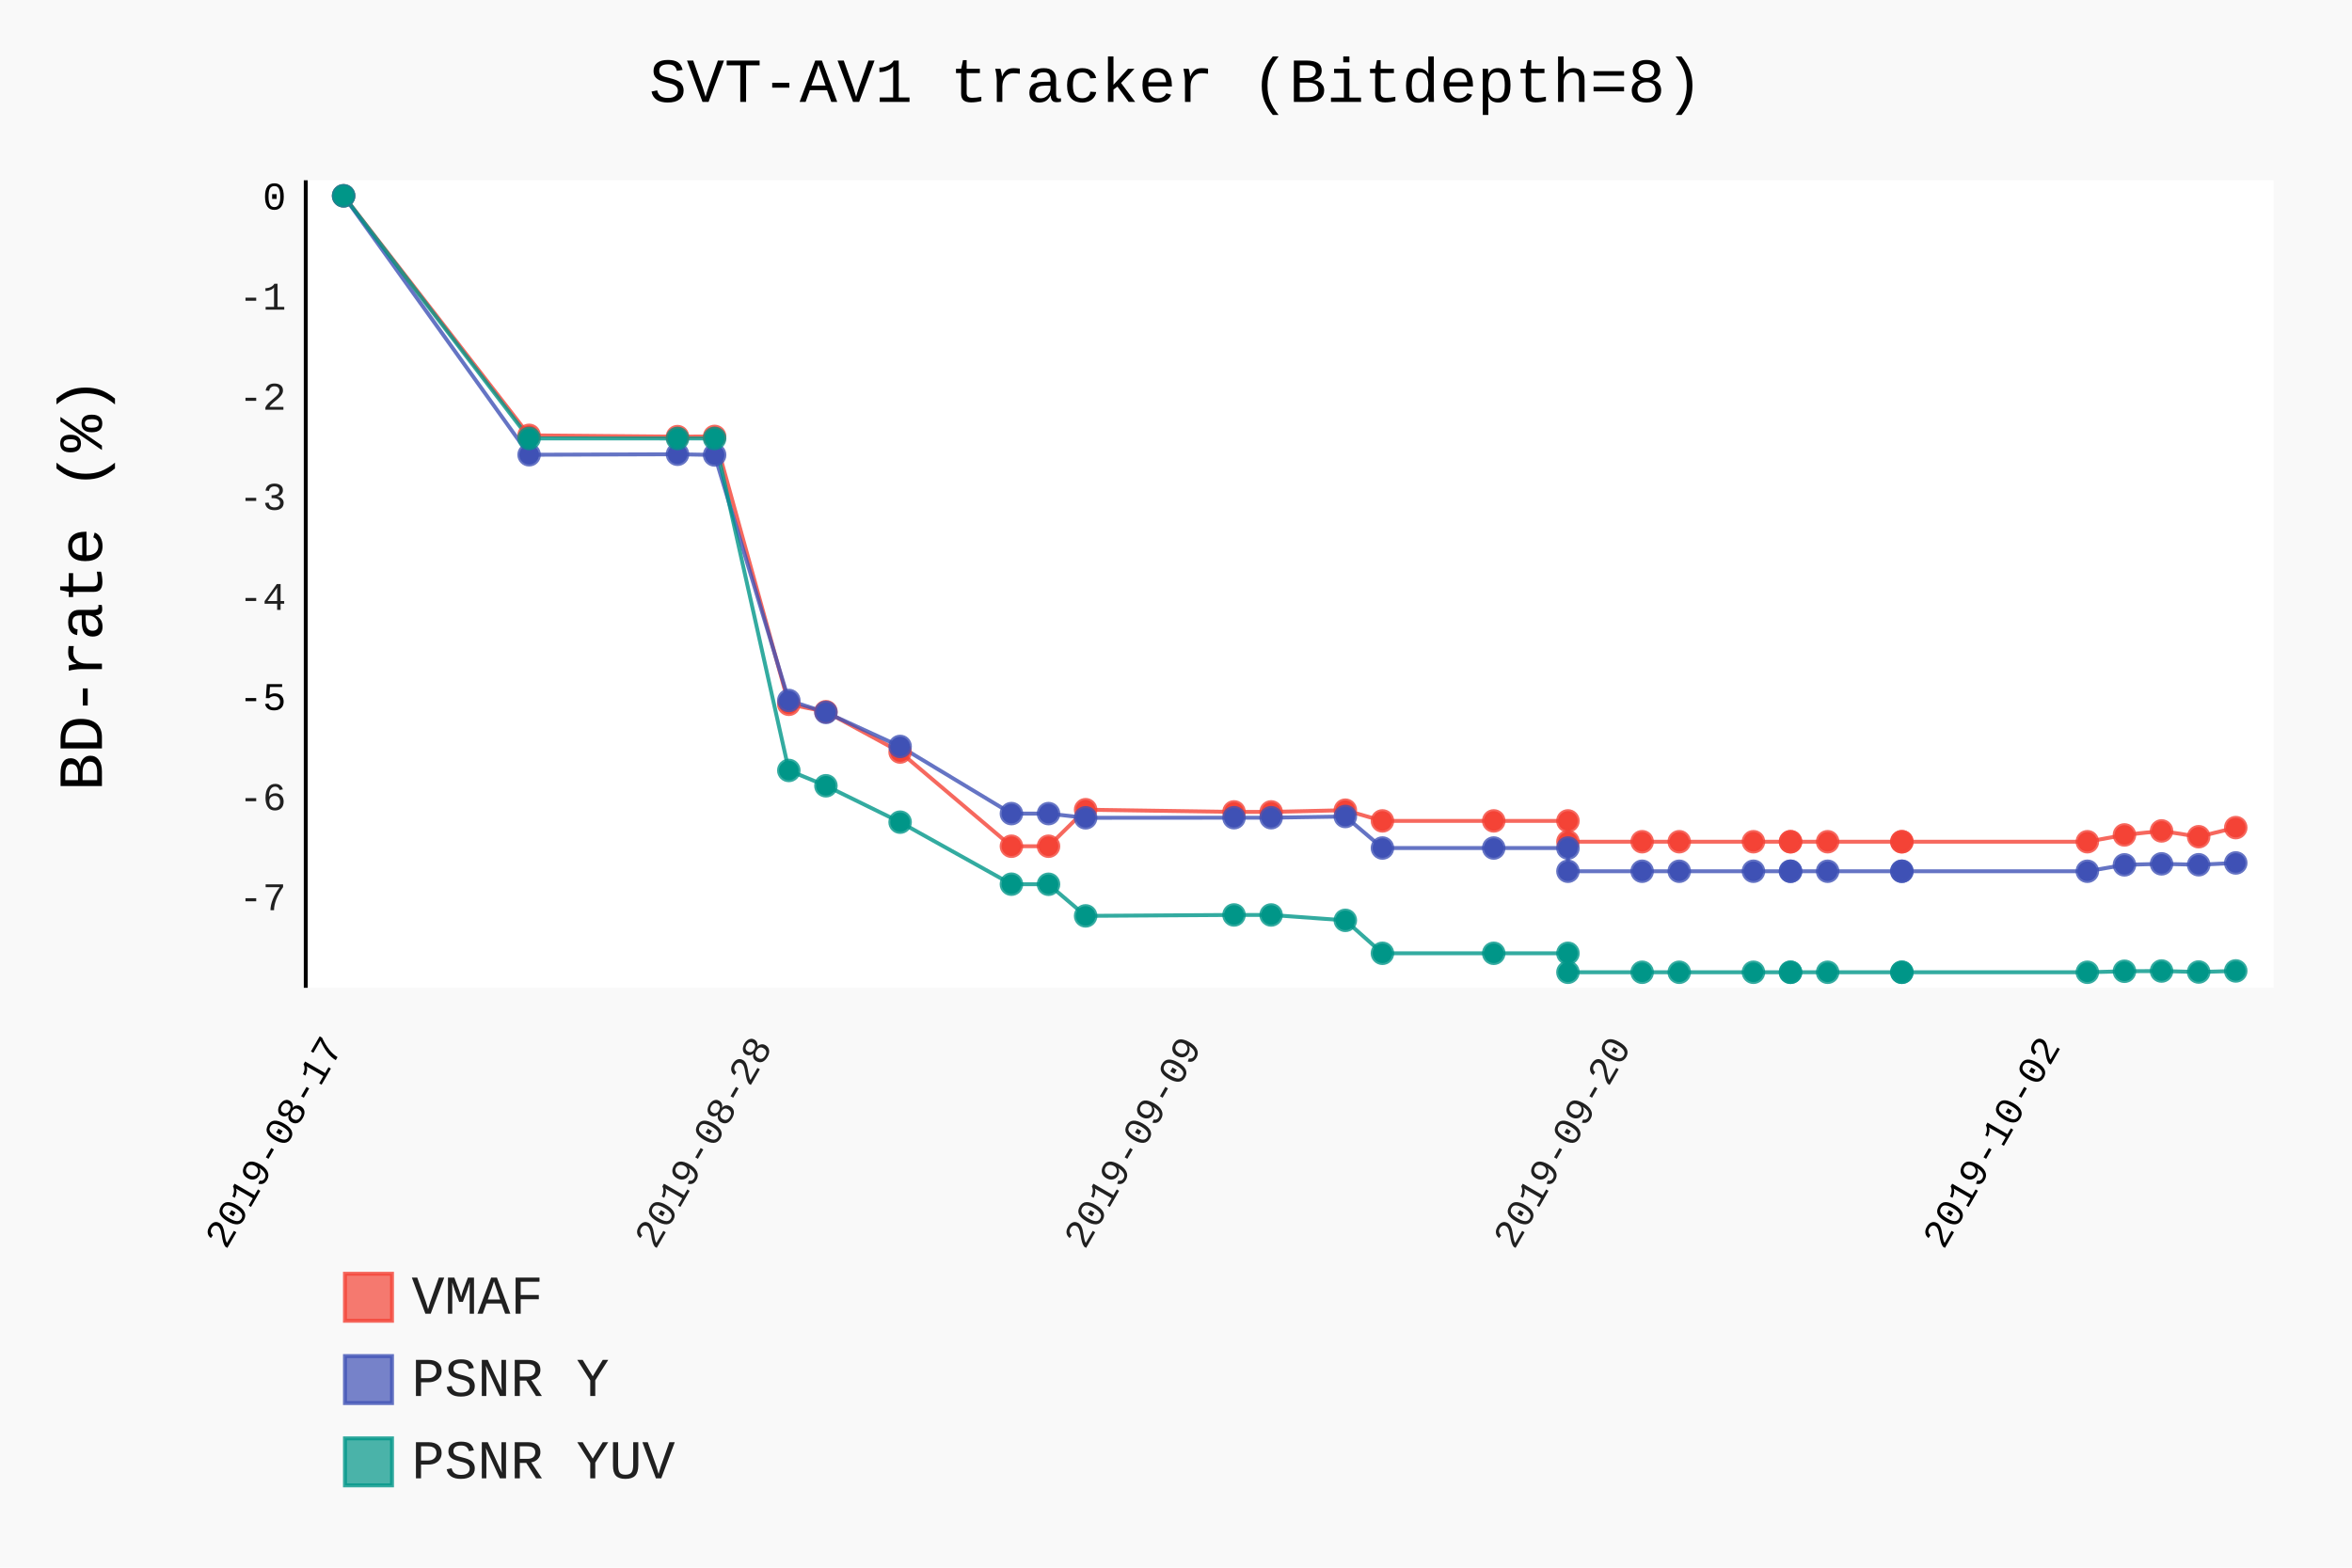
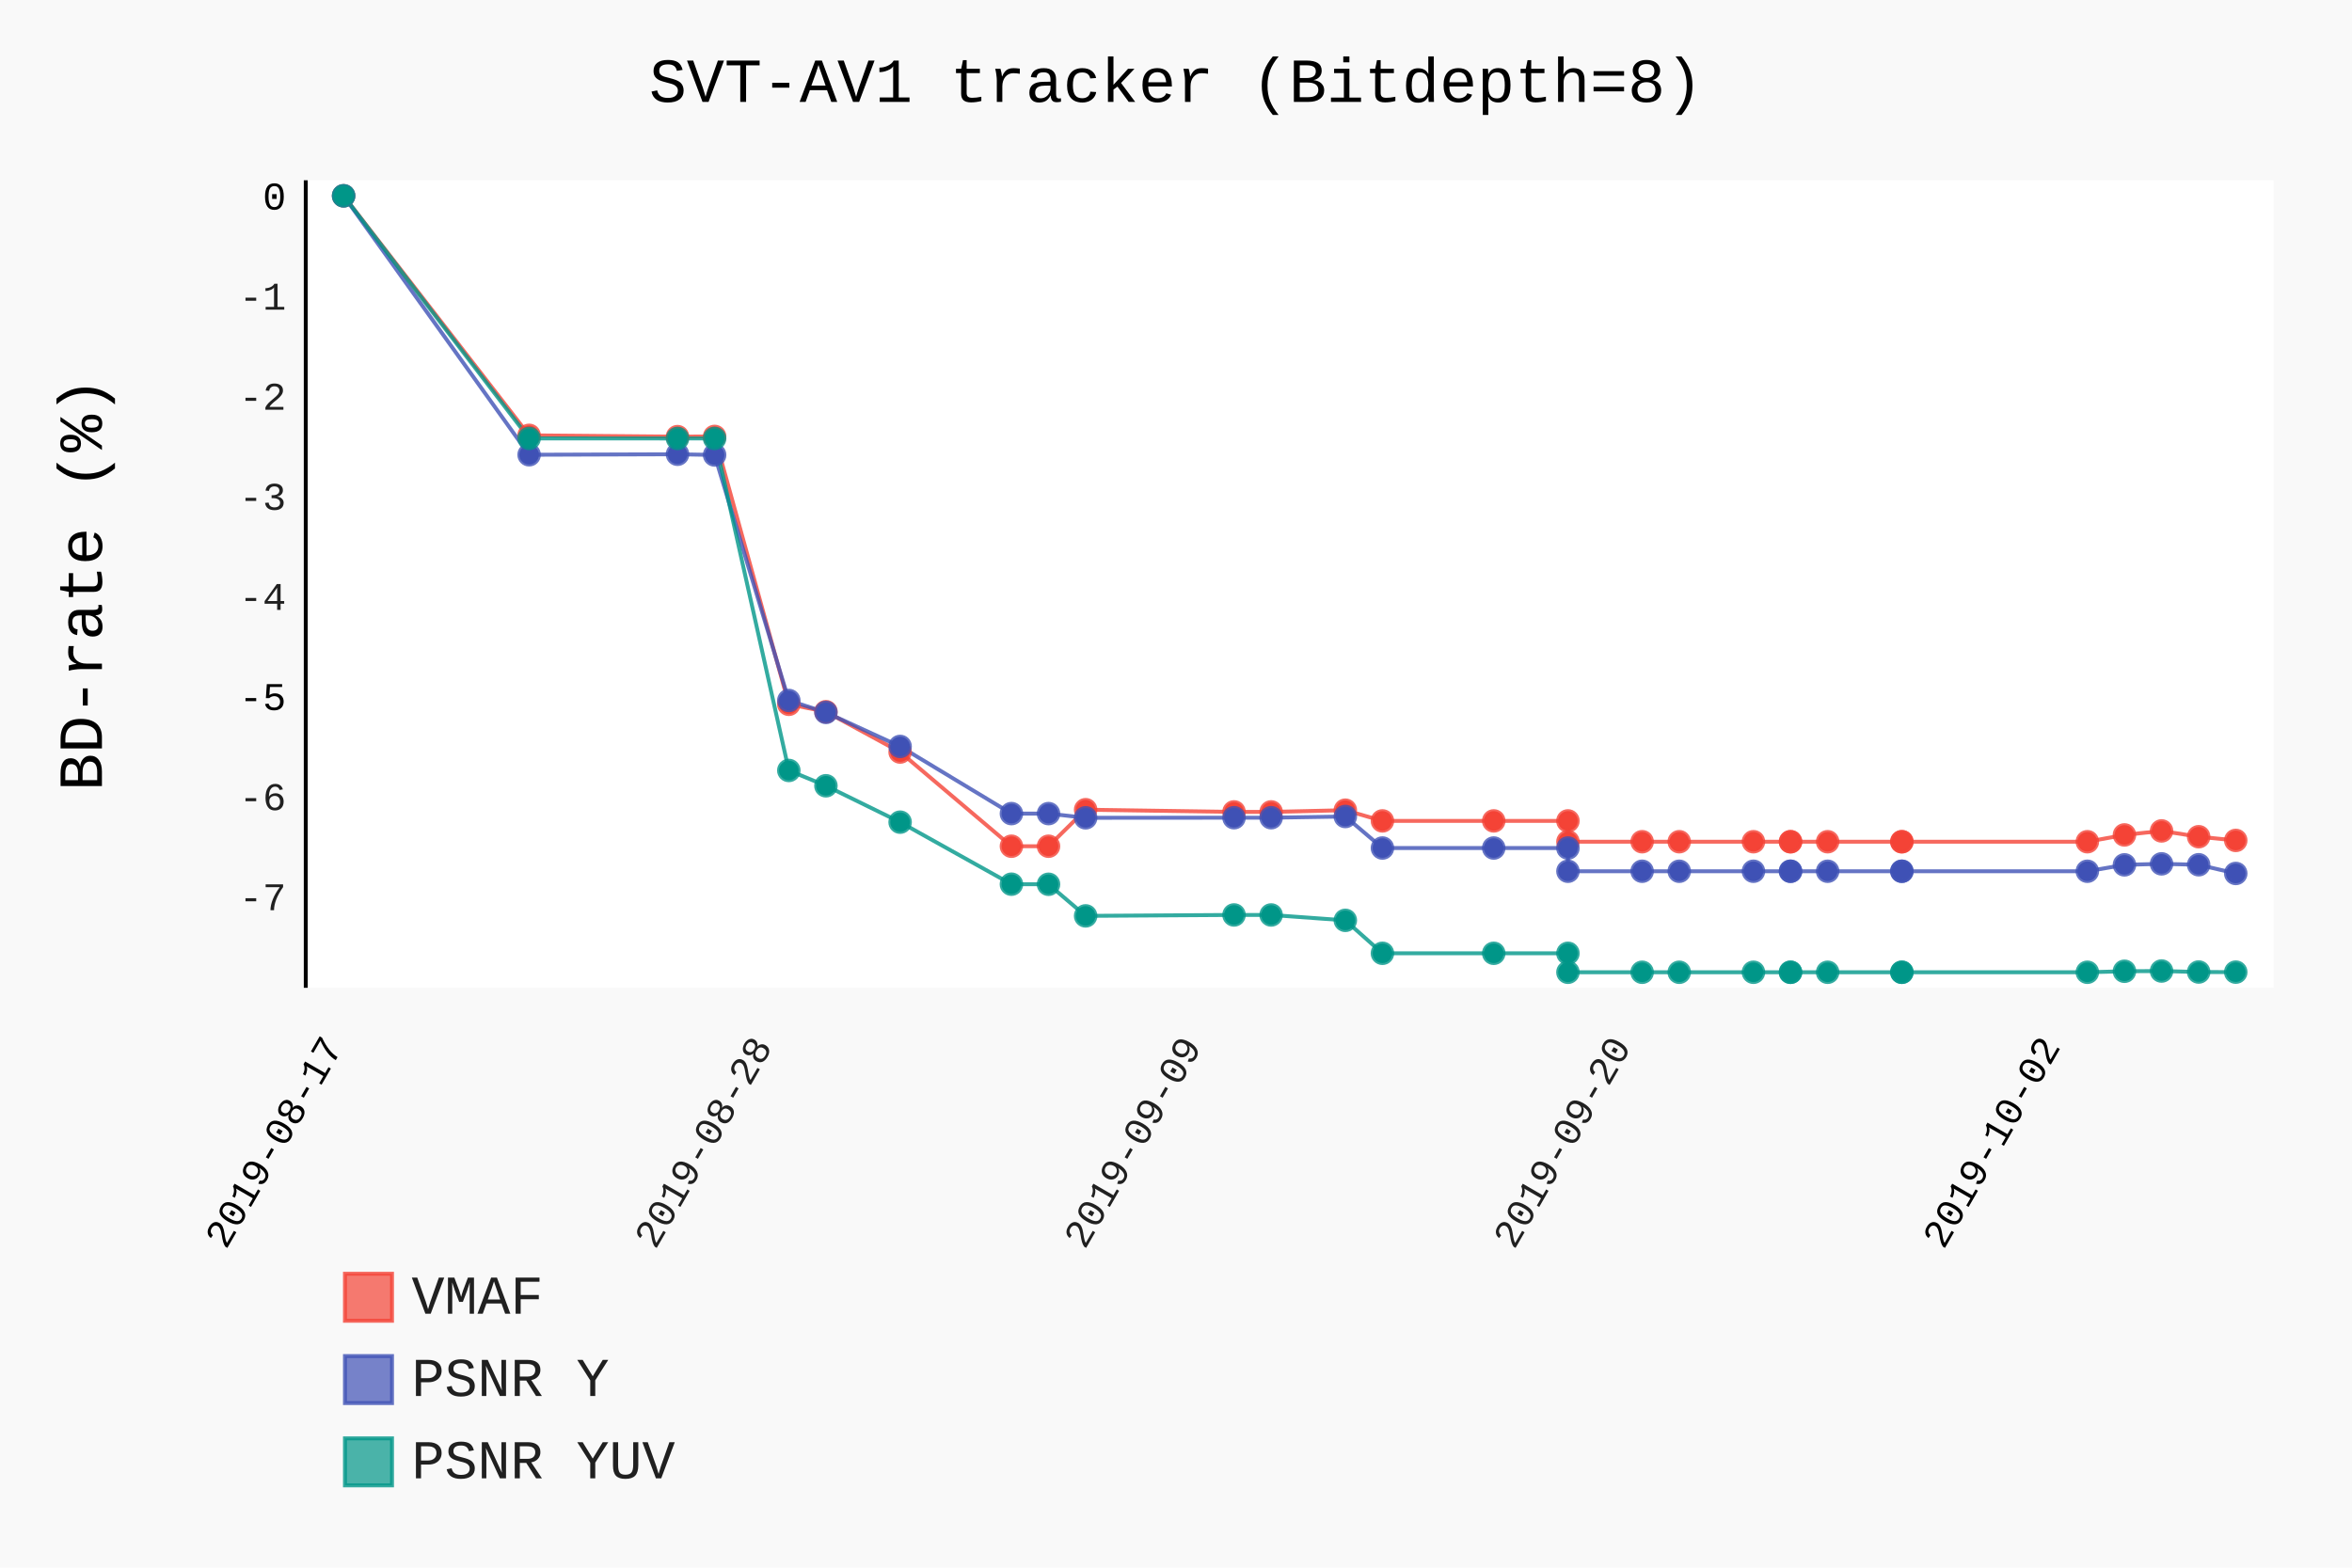
- <svg xmlns="http://www.w3.org/2000/svg" class="pygal-chart" id="chart-09279a6b-e21c-4999-8e82-ac774cbfe9ac" viewBox="0 0 600 400">
+ <svg xmlns="http://www.w3.org/2000/svg" class="pygal-chart" id="chart-0c623aa8-e9a7-429a-8fb0-2899a235a94a" viewBox="0 0 600 400">
  <defs>
-     <style type="text/css">#chart-09279a6b-e21c-4999-8e82-ac774cbfe9ac{-webkit-user-select:none;-webkit-font-smoothing:antialiased;font-family:Consolas,"Liberation Mono",Menlo,Courier,monospace}#chart-09279a6b-e21c-4999-8e82-ac774cbfe9ac .title{font-family:Consolas,"Liberation Mono",Menlo,Courier,monospace;font-size:16px}#chart-09279a6b-e21c-4999-8e82-ac774cbfe9ac .legends .legend text{font-family:Consolas,"Liberation Mono",Menlo,Courier,monospace;font-size:14px}#chart-09279a6b-e21c-4999-8e82-ac774cbfe9ac .axis text{font-family:Consolas,"Liberation Mono",Menlo,Courier,monospace;font-size:10px}#chart-09279a6b-e21c-4999-8e82-ac774cbfe9ac .axis text.major{font-family:Consolas,"Liberation Mono",Menlo,Courier,monospace;font-size:10px}#chart-09279a6b-e21c-4999-8e82-ac774cbfe9ac .text-overlay text.value{font-family:Consolas,"Liberation Mono",Menlo,Courier,monospace;font-size:16px}#chart-09279a6b-e21c-4999-8e82-ac774cbfe9ac .text-overlay text.label{font-family:Consolas,"Liberation Mono",Menlo,Courier,monospace;font-size:10px}#chart-09279a6b-e21c-4999-8e82-ac774cbfe9ac .tooltip{font-family:Consolas,"Liberation Mono",Menlo,Courier,monospace;font-size:14px}#chart-09279a6b-e21c-4999-8e82-ac774cbfe9ac text.no_data{font-family:Consolas,"Liberation Mono",Menlo,Courier,monospace;font-size:64px}
- #chart-09279a6b-e21c-4999-8e82-ac774cbfe9ac{background-color:rgba(249,249,249,1)}#chart-09279a6b-e21c-4999-8e82-ac774cbfe9ac path,#chart-09279a6b-e21c-4999-8e82-ac774cbfe9ac line,#chart-09279a6b-e21c-4999-8e82-ac774cbfe9ac rect,#chart-09279a6b-e21c-4999-8e82-ac774cbfe9ac circle{-webkit-transition:150ms;-moz-transition:150ms;transition:150ms}#chart-09279a6b-e21c-4999-8e82-ac774cbfe9ac .graph &gt; .background{fill:rgba(249,249,249,1)}#chart-09279a6b-e21c-4999-8e82-ac774cbfe9ac .plot &gt; .background{fill:rgba(255,255,255,1)}#chart-09279a6b-e21c-4999-8e82-ac774cbfe9ac .graph{fill:rgba(0,0,0,.87)}#chart-09279a6b-e21c-4999-8e82-ac774cbfe9ac text.no_data{fill:rgba(0,0,0,1)}#chart-09279a6b-e21c-4999-8e82-ac774cbfe9ac .title{fill:rgba(0,0,0,1)}#chart-09279a6b-e21c-4999-8e82-ac774cbfe9ac .legends .legend text{fill:rgba(0,0,0,.87)}#chart-09279a6b-e21c-4999-8e82-ac774cbfe9ac .legends .legend:hover text{fill:rgba(0,0,0,1)}#chart-09279a6b-e21c-4999-8e82-ac774cbfe9ac .axis .line{stroke:rgba(0,0,0,1)}#chart-09279a6b-e21c-4999-8e82-ac774cbfe9ac .axis .guide.line{stroke:rgba(0,0,0,.54)}#chart-09279a6b-e21c-4999-8e82-ac774cbfe9ac .axis .major.line{stroke:rgba(0,0,0,.87)}#chart-09279a6b-e21c-4999-8e82-ac774cbfe9ac .axis text.major{fill:rgba(0,0,0,1)}#chart-09279a6b-e21c-4999-8e82-ac774cbfe9ac .axis.y .guides:hover .guide.line,#chart-09279a6b-e21c-4999-8e82-ac774cbfe9ac .line-graph .axis.x .guides:hover .guide.line,#chart-09279a6b-e21c-4999-8e82-ac774cbfe9ac .stackedline-graph .axis.x .guides:hover .guide.line,#chart-09279a6b-e21c-4999-8e82-ac774cbfe9ac .xy-graph .axis.x .guides:hover .guide.line{stroke:rgba(0,0,0,1)}#chart-09279a6b-e21c-4999-8e82-ac774cbfe9ac .axis .guides:hover text{fill:rgba(0,0,0,1)}#chart-09279a6b-e21c-4999-8e82-ac774cbfe9ac .reactive{fill-opacity:.7;stroke-opacity:.8}#chart-09279a6b-e21c-4999-8e82-ac774cbfe9ac .ci{stroke:rgba(0,0,0,.87)}#chart-09279a6b-e21c-4999-8e82-ac774cbfe9ac .reactive.active,#chart-09279a6b-e21c-4999-8e82-ac774cbfe9ac .active .reactive{fill-opacity:.8;stroke-opacity:.9;stroke-width:4}#chart-09279a6b-e21c-4999-8e82-ac774cbfe9ac .ci .reactive.active{stroke-width:1.5}#chart-09279a6b-e21c-4999-8e82-ac774cbfe9ac .series text{fill:rgba(0,0,0,1)}#chart-09279a6b-e21c-4999-8e82-ac774cbfe9ac .tooltip rect{fill:rgba(255,255,255,1);stroke:rgba(0,0,0,1);-webkit-transition:opacity 150ms;-moz-transition:opacity 150ms;transition:opacity 150ms}#chart-09279a6b-e21c-4999-8e82-ac774cbfe9ac .tooltip .label{fill:rgba(0,0,0,.87)}#chart-09279a6b-e21c-4999-8e82-ac774cbfe9ac .tooltip .label{fill:rgba(0,0,0,.87)}#chart-09279a6b-e21c-4999-8e82-ac774cbfe9ac .tooltip .legend{font-size:.8em;fill:rgba(0,0,0,.54)}#chart-09279a6b-e21c-4999-8e82-ac774cbfe9ac .tooltip .x_label{font-size:.6em;fill:rgba(0,0,0,1)}#chart-09279a6b-e21c-4999-8e82-ac774cbfe9ac .tooltip .xlink{font-size:.5em;text-decoration:underline}#chart-09279a6b-e21c-4999-8e82-ac774cbfe9ac .tooltip .value{font-size:1.5em}#chart-09279a6b-e21c-4999-8e82-ac774cbfe9ac .bound{font-size:.5em}#chart-09279a6b-e21c-4999-8e82-ac774cbfe9ac .max-value{font-size:.75em;fill:rgba(0,0,0,.54)}#chart-09279a6b-e21c-4999-8e82-ac774cbfe9ac .map-element{fill:rgba(255,255,255,1);stroke:rgba(0,0,0,.54) !important}#chart-09279a6b-e21c-4999-8e82-ac774cbfe9ac .map-element .reactive{fill-opacity:inherit;stroke-opacity:inherit}#chart-09279a6b-e21c-4999-8e82-ac774cbfe9ac .color-0,#chart-09279a6b-e21c-4999-8e82-ac774cbfe9ac .color-0 a:visited{stroke:#F44336;fill:#F44336}#chart-09279a6b-e21c-4999-8e82-ac774cbfe9ac .color-1,#chart-09279a6b-e21c-4999-8e82-ac774cbfe9ac .color-1 a:visited{stroke:#3F51B5;fill:#3F51B5}#chart-09279a6b-e21c-4999-8e82-ac774cbfe9ac .color-2,#chart-09279a6b-e21c-4999-8e82-ac774cbfe9ac .color-2 a:visited{stroke:#009688;fill:#009688}#chart-09279a6b-e21c-4999-8e82-ac774cbfe9ac .text-overlay .color-0 text{fill:black}#chart-09279a6b-e21c-4999-8e82-ac774cbfe9ac .text-overlay .color-1 text{fill:black}#chart-09279a6b-e21c-4999-8e82-ac774cbfe9ac .text-overlay .color-2 text{fill:black}
- #chart-09279a6b-e21c-4999-8e82-ac774cbfe9ac text.no_data{text-anchor:middle}#chart-09279a6b-e21c-4999-8e82-ac774cbfe9ac .guide.line{fill:none}#chart-09279a6b-e21c-4999-8e82-ac774cbfe9ac .centered{text-anchor:middle}#chart-09279a6b-e21c-4999-8e82-ac774cbfe9ac .title{text-anchor:middle}#chart-09279a6b-e21c-4999-8e82-ac774cbfe9ac .legends .legend text{fill-opacity:1}#chart-09279a6b-e21c-4999-8e82-ac774cbfe9ac .axis.x text{text-anchor:middle}#chart-09279a6b-e21c-4999-8e82-ac774cbfe9ac .axis.x:not(.web) text[transform]{text-anchor:start}#chart-09279a6b-e21c-4999-8e82-ac774cbfe9ac .axis.x:not(.web) text[transform].backwards{text-anchor:end}#chart-09279a6b-e21c-4999-8e82-ac774cbfe9ac .axis.y text{text-anchor:end}#chart-09279a6b-e21c-4999-8e82-ac774cbfe9ac .axis.y text[transform].backwards{text-anchor:start}#chart-09279a6b-e21c-4999-8e82-ac774cbfe9ac .axis.y2 text{text-anchor:start}#chart-09279a6b-e21c-4999-8e82-ac774cbfe9ac .axis.y2 text[transform].backwards{text-anchor:end}#chart-09279a6b-e21c-4999-8e82-ac774cbfe9ac .axis .guide.line{stroke-dasharray:4,4}#chart-09279a6b-e21c-4999-8e82-ac774cbfe9ac .axis .major.guide.line{stroke-dasharray:6,6}#chart-09279a6b-e21c-4999-8e82-ac774cbfe9ac .horizontal .axis.y .guide.line,#chart-09279a6b-e21c-4999-8e82-ac774cbfe9ac .horizontal .axis.y2 .guide.line,#chart-09279a6b-e21c-4999-8e82-ac774cbfe9ac .vertical .axis.x .guide.line{opacity:0}#chart-09279a6b-e21c-4999-8e82-ac774cbfe9ac .horizontal .axis.always_show .guide.line,#chart-09279a6b-e21c-4999-8e82-ac774cbfe9ac .vertical .axis.always_show .guide.line{opacity:1 !important}#chart-09279a6b-e21c-4999-8e82-ac774cbfe9ac .axis.y .guides:hover .guide.line,#chart-09279a6b-e21c-4999-8e82-ac774cbfe9ac .axis.y2 .guides:hover .guide.line,#chart-09279a6b-e21c-4999-8e82-ac774cbfe9ac .axis.x .guides:hover .guide.line{opacity:1}#chart-09279a6b-e21c-4999-8e82-ac774cbfe9ac .axis .guides:hover text{opacity:1}#chart-09279a6b-e21c-4999-8e82-ac774cbfe9ac .nofill{fill:none}#chart-09279a6b-e21c-4999-8e82-ac774cbfe9ac .subtle-fill{fill-opacity:.2}#chart-09279a6b-e21c-4999-8e82-ac774cbfe9ac .dot{stroke-width:1px;fill-opacity:1}#chart-09279a6b-e21c-4999-8e82-ac774cbfe9ac .dot.active{stroke-width:5px}#chart-09279a6b-e21c-4999-8e82-ac774cbfe9ac .dot.negative{fill:transparent}#chart-09279a6b-e21c-4999-8e82-ac774cbfe9ac text,#chart-09279a6b-e21c-4999-8e82-ac774cbfe9ac tspan{stroke:none !important}#chart-09279a6b-e21c-4999-8e82-ac774cbfe9ac .series text.active{opacity:1}#chart-09279a6b-e21c-4999-8e82-ac774cbfe9ac .tooltip rect{fill-opacity:.95;stroke-width:.5}#chart-09279a6b-e21c-4999-8e82-ac774cbfe9ac .tooltip text{fill-opacity:1}#chart-09279a6b-e21c-4999-8e82-ac774cbfe9ac .showable{visibility:hidden}#chart-09279a6b-e21c-4999-8e82-ac774cbfe9ac .showable.shown{visibility:visible}#chart-09279a6b-e21c-4999-8e82-ac774cbfe9ac .gauge-background{fill:rgba(229,229,229,1);stroke:none}#chart-09279a6b-e21c-4999-8e82-ac774cbfe9ac .bg-lines{stroke:rgba(249,249,249,1);stroke-width:2px}</style>
+     <style type="text/css">#chart-0c623aa8-e9a7-429a-8fb0-2899a235a94a{-webkit-user-select:none;-webkit-font-smoothing:antialiased;font-family:Consolas,"Liberation Mono",Menlo,Courier,monospace}#chart-0c623aa8-e9a7-429a-8fb0-2899a235a94a .title{font-family:Consolas,"Liberation Mono",Menlo,Courier,monospace;font-size:16px}#chart-0c623aa8-e9a7-429a-8fb0-2899a235a94a .legends .legend text{font-family:Consolas,"Liberation Mono",Menlo,Courier,monospace;font-size:14px}#chart-0c623aa8-e9a7-429a-8fb0-2899a235a94a .axis text{font-family:Consolas,"Liberation Mono",Menlo,Courier,monospace;font-size:10px}#chart-0c623aa8-e9a7-429a-8fb0-2899a235a94a .axis text.major{font-family:Consolas,"Liberation Mono",Menlo,Courier,monospace;font-size:10px}#chart-0c623aa8-e9a7-429a-8fb0-2899a235a94a .text-overlay text.value{font-family:Consolas,"Liberation Mono",Menlo,Courier,monospace;font-size:16px}#chart-0c623aa8-e9a7-429a-8fb0-2899a235a94a .text-overlay text.label{font-family:Consolas,"Liberation Mono",Menlo,Courier,monospace;font-size:10px}#chart-0c623aa8-e9a7-429a-8fb0-2899a235a94a .tooltip{font-family:Consolas,"Liberation Mono",Menlo,Courier,monospace;font-size:14px}#chart-0c623aa8-e9a7-429a-8fb0-2899a235a94a text.no_data{font-family:Consolas,"Liberation Mono",Menlo,Courier,monospace;font-size:64px}
+ #chart-0c623aa8-e9a7-429a-8fb0-2899a235a94a{background-color:rgba(249,249,249,1)}#chart-0c623aa8-e9a7-429a-8fb0-2899a235a94a path,#chart-0c623aa8-e9a7-429a-8fb0-2899a235a94a line,#chart-0c623aa8-e9a7-429a-8fb0-2899a235a94a rect,#chart-0c623aa8-e9a7-429a-8fb0-2899a235a94a circle{-webkit-transition:150ms;-moz-transition:150ms;transition:150ms}#chart-0c623aa8-e9a7-429a-8fb0-2899a235a94a .graph &gt; .background{fill:rgba(249,249,249,1)}#chart-0c623aa8-e9a7-429a-8fb0-2899a235a94a .plot &gt; .background{fill:rgba(255,255,255,1)}#chart-0c623aa8-e9a7-429a-8fb0-2899a235a94a .graph{fill:rgba(0,0,0,.87)}#chart-0c623aa8-e9a7-429a-8fb0-2899a235a94a text.no_data{fill:rgba(0,0,0,1)}#chart-0c623aa8-e9a7-429a-8fb0-2899a235a94a .title{fill:rgba(0,0,0,1)}#chart-0c623aa8-e9a7-429a-8fb0-2899a235a94a .legends .legend text{fill:rgba(0,0,0,.87)}#chart-0c623aa8-e9a7-429a-8fb0-2899a235a94a .legends .legend:hover text{fill:rgba(0,0,0,1)}#chart-0c623aa8-e9a7-429a-8fb0-2899a235a94a .axis .line{stroke:rgba(0,0,0,1)}#chart-0c623aa8-e9a7-429a-8fb0-2899a235a94a .axis .guide.line{stroke:rgba(0,0,0,.54)}#chart-0c623aa8-e9a7-429a-8fb0-2899a235a94a .axis .major.line{stroke:rgba(0,0,0,.87)}#chart-0c623aa8-e9a7-429a-8fb0-2899a235a94a .axis text.major{fill:rgba(0,0,0,1)}#chart-0c623aa8-e9a7-429a-8fb0-2899a235a94a .axis.y .guides:hover .guide.line,#chart-0c623aa8-e9a7-429a-8fb0-2899a235a94a .line-graph .axis.x .guides:hover .guide.line,#chart-0c623aa8-e9a7-429a-8fb0-2899a235a94a .stackedline-graph .axis.x .guides:hover .guide.line,#chart-0c623aa8-e9a7-429a-8fb0-2899a235a94a .xy-graph .axis.x .guides:hover .guide.line{stroke:rgba(0,0,0,1)}#chart-0c623aa8-e9a7-429a-8fb0-2899a235a94a .axis .guides:hover text{fill:rgba(0,0,0,1)}#chart-0c623aa8-e9a7-429a-8fb0-2899a235a94a .reactive{fill-opacity:.7;stroke-opacity:.8}#chart-0c623aa8-e9a7-429a-8fb0-2899a235a94a .ci{stroke:rgba(0,0,0,.87)}#chart-0c623aa8-e9a7-429a-8fb0-2899a235a94a .reactive.active,#chart-0c623aa8-e9a7-429a-8fb0-2899a235a94a .active .reactive{fill-opacity:.8;stroke-opacity:.9;stroke-width:4}#chart-0c623aa8-e9a7-429a-8fb0-2899a235a94a .ci .reactive.active{stroke-width:1.5}#chart-0c623aa8-e9a7-429a-8fb0-2899a235a94a .series text{fill:rgba(0,0,0,1)}#chart-0c623aa8-e9a7-429a-8fb0-2899a235a94a .tooltip rect{fill:rgba(255,255,255,1);stroke:rgba(0,0,0,1);-webkit-transition:opacity 150ms;-moz-transition:opacity 150ms;transition:opacity 150ms}#chart-0c623aa8-e9a7-429a-8fb0-2899a235a94a .tooltip .label{fill:rgba(0,0,0,.87)}#chart-0c623aa8-e9a7-429a-8fb0-2899a235a94a .tooltip .label{fill:rgba(0,0,0,.87)}#chart-0c623aa8-e9a7-429a-8fb0-2899a235a94a .tooltip .legend{font-size:.8em;fill:rgba(0,0,0,.54)}#chart-0c623aa8-e9a7-429a-8fb0-2899a235a94a .tooltip .x_label{font-size:.6em;fill:rgba(0,0,0,1)}#chart-0c623aa8-e9a7-429a-8fb0-2899a235a94a .tooltip .xlink{font-size:.5em;text-decoration:underline}#chart-0c623aa8-e9a7-429a-8fb0-2899a235a94a .tooltip .value{font-size:1.5em}#chart-0c623aa8-e9a7-429a-8fb0-2899a235a94a .bound{font-size:.5em}#chart-0c623aa8-e9a7-429a-8fb0-2899a235a94a .max-value{font-size:.75em;fill:rgba(0,0,0,.54)}#chart-0c623aa8-e9a7-429a-8fb0-2899a235a94a .map-element{fill:rgba(255,255,255,1);stroke:rgba(0,0,0,.54) !important}#chart-0c623aa8-e9a7-429a-8fb0-2899a235a94a .map-element .reactive{fill-opacity:inherit;stroke-opacity:inherit}#chart-0c623aa8-e9a7-429a-8fb0-2899a235a94a .color-0,#chart-0c623aa8-e9a7-429a-8fb0-2899a235a94a .color-0 a:visited{stroke:#F44336;fill:#F44336}#chart-0c623aa8-e9a7-429a-8fb0-2899a235a94a .color-1,#chart-0c623aa8-e9a7-429a-8fb0-2899a235a94a .color-1 a:visited{stroke:#3F51B5;fill:#3F51B5}#chart-0c623aa8-e9a7-429a-8fb0-2899a235a94a .color-2,#chart-0c623aa8-e9a7-429a-8fb0-2899a235a94a .color-2 a:visited{stroke:#009688;fill:#009688}#chart-0c623aa8-e9a7-429a-8fb0-2899a235a94a .text-overlay .color-0 text{fill:black}#chart-0c623aa8-e9a7-429a-8fb0-2899a235a94a .text-overlay .color-1 text{fill:black}#chart-0c623aa8-e9a7-429a-8fb0-2899a235a94a .text-overlay .color-2 text{fill:black}
+ #chart-0c623aa8-e9a7-429a-8fb0-2899a235a94a text.no_data{text-anchor:middle}#chart-0c623aa8-e9a7-429a-8fb0-2899a235a94a .guide.line{fill:none}#chart-0c623aa8-e9a7-429a-8fb0-2899a235a94a .centered{text-anchor:middle}#chart-0c623aa8-e9a7-429a-8fb0-2899a235a94a .title{text-anchor:middle}#chart-0c623aa8-e9a7-429a-8fb0-2899a235a94a .legends .legend text{fill-opacity:1}#chart-0c623aa8-e9a7-429a-8fb0-2899a235a94a .axis.x text{text-anchor:middle}#chart-0c623aa8-e9a7-429a-8fb0-2899a235a94a .axis.x:not(.web) text[transform]{text-anchor:start}#chart-0c623aa8-e9a7-429a-8fb0-2899a235a94a .axis.x:not(.web) text[transform].backwards{text-anchor:end}#chart-0c623aa8-e9a7-429a-8fb0-2899a235a94a .axis.y text{text-anchor:end}#chart-0c623aa8-e9a7-429a-8fb0-2899a235a94a .axis.y text[transform].backwards{text-anchor:start}#chart-0c623aa8-e9a7-429a-8fb0-2899a235a94a .axis.y2 text{text-anchor:start}#chart-0c623aa8-e9a7-429a-8fb0-2899a235a94a .axis.y2 text[transform].backwards{text-anchor:end}#chart-0c623aa8-e9a7-429a-8fb0-2899a235a94a .axis .guide.line{stroke-dasharray:4,4}#chart-0c623aa8-e9a7-429a-8fb0-2899a235a94a .axis .major.guide.line{stroke-dasharray:6,6}#chart-0c623aa8-e9a7-429a-8fb0-2899a235a94a .horizontal .axis.y .guide.line,#chart-0c623aa8-e9a7-429a-8fb0-2899a235a94a .horizontal .axis.y2 .guide.line,#chart-0c623aa8-e9a7-429a-8fb0-2899a235a94a .vertical .axis.x .guide.line{opacity:0}#chart-0c623aa8-e9a7-429a-8fb0-2899a235a94a .horizontal .axis.always_show .guide.line,#chart-0c623aa8-e9a7-429a-8fb0-2899a235a94a .vertical .axis.always_show .guide.line{opacity:1 !important}#chart-0c623aa8-e9a7-429a-8fb0-2899a235a94a .axis.y .guides:hover .guide.line,#chart-0c623aa8-e9a7-429a-8fb0-2899a235a94a .axis.y2 .guides:hover .guide.line,#chart-0c623aa8-e9a7-429a-8fb0-2899a235a94a .axis.x .guides:hover .guide.line{opacity:1}#chart-0c623aa8-e9a7-429a-8fb0-2899a235a94a .axis .guides:hover text{opacity:1}#chart-0c623aa8-e9a7-429a-8fb0-2899a235a94a .nofill{fill:none}#chart-0c623aa8-e9a7-429a-8fb0-2899a235a94a .subtle-fill{fill-opacity:.2}#chart-0c623aa8-e9a7-429a-8fb0-2899a235a94a .dot{stroke-width:1px;fill-opacity:1}#chart-0c623aa8-e9a7-429a-8fb0-2899a235a94a .dot.active{stroke-width:5px}#chart-0c623aa8-e9a7-429a-8fb0-2899a235a94a .dot.negative{fill:transparent}#chart-0c623aa8-e9a7-429a-8fb0-2899a235a94a text,#chart-0c623aa8-e9a7-429a-8fb0-2899a235a94a tspan{stroke:none !important}#chart-0c623aa8-e9a7-429a-8fb0-2899a235a94a .series text.active{opacity:1}#chart-0c623aa8-e9a7-429a-8fb0-2899a235a94a .tooltip rect{fill-opacity:.95;stroke-width:.5}#chart-0c623aa8-e9a7-429a-8fb0-2899a235a94a .tooltip text{fill-opacity:1}#chart-0c623aa8-e9a7-429a-8fb0-2899a235a94a .showable{visibility:hidden}#chart-0c623aa8-e9a7-429a-8fb0-2899a235a94a .showable.shown{visibility:visible}#chart-0c623aa8-e9a7-429a-8fb0-2899a235a94a .gauge-background{fill:rgba(229,229,229,1);stroke:none}#chart-0c623aa8-e9a7-429a-8fb0-2899a235a94a .bg-lines{stroke:rgba(249,249,249,1);stroke-width:2px}</style>
  </defs>
  <g class="graph datetimeline-graph vertical">
    <rect class="background" height="400" width="600" x="0" y="0" />
    <g class="plot" transform="translate(78, 46)">
      <rect class="background" height="206.038" width="502.0" x="0" y="0" />
      <g class="axis y">
        <g class="guides">
          <text class="" x="-5" y="186.239">-7</text>
        </g>
        <g class="guides">
          <text class="" x="-5" y="160.699">-6</text>
        </g>
        <g class="guides">
          <text class="major" x="-5" y="135.16">-5</text>
        </g>
        <g class="guides">
          <text class="" x="-5" y="109.62">-4</text>
        </g>
        <g class="guides">
          <text class="" x="-5" y="84.081">-3</text>
        </g>
        <g class="guides">
          <text class="" x="-5" y="58.541">-2</text>
        </g>
        <g class="guides">
          <text class="" x="-5" y="33.002">-1</text>
        </g>
        <g class="guides">
          <text class="major" x="-5" y="7.462">0</text>
        </g>
      </g>
      <g class="axis x">
        <path class="line" d="M0 0 v206.038" />
        <g class="guides">
          <path class="major guide line" d="M9.654 0 v206.038" />
          <text class="major backwards" transform="rotate(300 9.653846 221.0385)" x="9.654" y="221.038">2019-08-17</text>
        </g>
        <g class="guides">
          <path class="guide line" d="M119.197 0 v206.038" />
          <text class="backwards" transform="rotate(300 119.1973 221.0385)" x="119.197" y="221.038">2019-08-28</text>
        </g>
        <g class="guides">
          <path class="guide line" d="M228.741 0 v206.038" />
          <text class="backwards" transform="rotate(300 228.7408 221.0385)" x="228.741" y="221.038">2019-09-09</text>
        </g>
        <g class="guides">
          <path class="guide line" d="M338.284 0 v206.038" />
          <text class="backwards" transform="rotate(300 338.2842 221.0385)" x="338.284" y="221.038">2019-09-20</text>
        </g>
        <g class="guides">
          <path class="major guide line" d="M447.828 0 v206.038" />
          <text class="major backwards" transform="rotate(300 447.8277 221.0385)" x="447.828" y="221.038">2019-10-02</text>
        </g>
      </g>
      <g class="series serie-0 color-0">
-         <path class="line reactive nofill" d="M9.654 3.962 L56.977 65.078 94.835 65.41 104.299 65.359 123.229 133.703 132.693 135.593 151.622 145.885 180.016 169.918 189.48 169.918 198.945 160.596 236.803 161.158 246.268 161.158 265.197 160.724 274.661 163.456 303.055 163.456 321.984 163.456 321.984 168.768 340.913 168.768 350.378 168.768 369.307 168.768 378.771 168.768 378.771 168.768 388.236 168.768 407.165 168.768 407.165 168.768 454.488 168.768 463.952 167.032 473.417 166.01 482.882 167.492 492.346 165.167" />
+         <path class="line reactive nofill" d="M9.654 3.962 L56.977 65.078 94.835 65.41 104.299 65.359 123.229 133.703 132.693 135.593 151.622 145.885 180.016 169.918 189.48 169.918 198.945 160.596 236.803 161.158 246.268 161.158 265.197 160.724 274.661 163.456 303.055 163.456 321.984 163.456 321.984 168.768 340.913 168.768 350.378 168.768 369.307 168.768 378.771 168.768 378.771 168.768 388.236 168.768 407.165 168.768 407.165 168.768 454.488 168.768 463.952 167.032 473.417 166.01 482.882 167.492 492.346 168.436" />
      </g>
      <g class="series serie-1 color-1">
-         <path class="line reactive nofill" d="M9.654 3.962 L56.977 70.033 94.835 69.905 104.299 70.084 123.229 132.732 132.693 135.771 151.622 144.455 180.016 161.592 189.48 161.592 198.945 162.665 236.803 162.639 246.268 162.639 265.197 162.333 274.661 170.377 303.055 170.377 321.984 170.377 321.984 176.303 340.913 176.303 350.378 176.303 369.307 176.303 378.771 176.303 378.771 176.303 388.236 176.303 407.165 176.303 407.165 176.303 454.488 176.303 463.952 174.668 473.417 174.413 482.882 174.643 492.346 174.183" />
+         <path class="line reactive nofill" d="M9.654 3.962 L56.977 70.033 94.835 69.905 104.299 70.084 123.229 132.732 132.693 135.771 151.622 144.455 180.016 161.592 189.48 161.592 198.945 162.665 236.803 162.639 246.268 162.639 265.197 162.333 274.661 170.377 303.055 170.377 321.984 170.377 321.984 176.303 340.913 176.303 350.378 176.303 369.307 176.303 378.771 176.303 378.771 176.303 388.236 176.303 407.165 176.303 407.165 176.303 454.488 176.303 463.952 174.668 473.417 174.413 482.882 174.643 492.346 176.864" />
      </g>
      <g class="series serie-2 color-2">
-         <path class="line reactive nofill" d="M9.654 3.962 L56.977 65.861 94.835 65.878 104.299 65.866 123.229 150.584 132.693 154.492 151.622 163.776 180.016 179.606 189.48 179.627 198.945 187.689 236.803 187.451 246.268 187.455 265.197 188.83 274.661 197.236 303.055 197.236 321.984 197.236 321.984 202.076 340.913 202.076 350.378 202.076 369.307 202.076 378.771 202.076 378.771 202.076 388.236 202.076 407.165 202.076 407.165 202.076 454.488 202.076 463.952 201.821 473.417 201.761 482.882 202.012 492.346 201.736" />
+         <path class="line reactive nofill" d="M9.654 3.962 L56.977 65.861 94.835 65.878 104.299 65.866 123.229 150.584 132.693 154.492 151.622 163.776 180.016 179.606 189.48 179.627 198.945 187.689 236.803 187.451 246.268 187.455 265.197 188.83 274.661 197.236 303.055 197.236 321.984 197.236 321.984 202.076 340.913 202.076 350.378 202.076 369.307 202.076 378.771 202.076 378.771 202.076 388.236 202.076 407.165 202.076 407.165 202.076 454.488 202.076 463.952 201.821 473.417 201.761 482.882 202.012 492.346 202.042" />
      </g>
    </g>
    <g class="titles">
      <text class="title plot_title" x="300.0" y="26">SVT-AV1 tracker (Bitdepth=8)</text>
      <text class="title" transform="rotate(-90 0 149.0192)" x="0" y="175.019">BD-rate (%)</text>
    </g>
    <g class="plot overlay" transform="translate(78, 46)">
      <g class="series serie-0 color-0">
        <g class="dots">
          <circle class="dot reactive tooltip-trigger" cx="9.654" cy="3.962" r="2.5" />
        </g>
        <g class="dots">
          <circle class="dot reactive tooltip-trigger" cx="56.977" cy="65.078" r="2.5" />
        </g>
        <g class="dots">
          <circle class="dot reactive tooltip-trigger" cx="94.835" cy="65.41" r="2.5" />
        </g>
        <g class="dots">
          <circle class="dot reactive tooltip-trigger" cx="104.299" cy="65.359" r="2.5" />
        </g>
        <g class="dots">
          <circle class="dot reactive tooltip-trigger" cx="123.229" cy="133.703" r="2.5" />
        </g>
        <g class="dots">
          <circle class="dot reactive tooltip-trigger" cx="132.693" cy="135.593" r="2.5" />
        </g>
        <g class="dots">
          <circle class="dot reactive tooltip-trigger" cx="151.622" cy="145.885" r="2.5" />
        </g>
        <g class="dots">
          <circle class="dot reactive tooltip-trigger" cx="180.016" cy="169.918" r="2.5" />
        </g>
        <g class="dots">
          <circle class="dot reactive tooltip-trigger" cx="189.48" cy="169.918" r="2.5" />
        </g>
        <g class="dots">
          <circle class="dot reactive tooltip-trigger" cx="198.945" cy="160.596" r="2.5" />
        </g>
        <g class="dots">
          <circle class="dot reactive tooltip-trigger" cx="236.803" cy="161.158" r="2.5" />
        </g>
        <g class="dots">
          <circle class="dot reactive tooltip-trigger" cx="246.268" cy="161.158" r="2.5" />
        </g>
        <g class="dots">
          <circle class="dot reactive tooltip-trigger" cx="265.197" cy="160.724" r="2.5" />
        </g>
        <g class="dots">
          <circle class="dot reactive tooltip-trigger" cx="274.661" cy="163.456" r="2.5" />
        </g>
        <g class="dots">
          <circle class="dot reactive tooltip-trigger" cx="303.055" cy="163.456" r="2.5" />
        </g>
        <g class="dots">
          <circle class="dot reactive tooltip-trigger" cx="321.984" cy="163.456" r="2.5" />
        </g>
        <g class="dots">
          <circle class="dot reactive tooltip-trigger" cx="321.984" cy="168.768" r="2.5" />
        </g>
        <g class="dots">
          <circle class="dot reactive tooltip-trigger" cx="340.913" cy="168.768" r="2.5" />
        </g>
        <g class="dots">
          <circle class="dot reactive tooltip-trigger" cx="350.378" cy="168.768" r="2.5" />
        </g>
        <g class="dots">
          <circle class="dot reactive tooltip-trigger" cx="369.307" cy="168.768" r="2.5" />
        </g>
        <g class="dots">
          <circle class="dot reactive tooltip-trigger" cx="378.771" cy="168.768" r="2.5" />
        </g>
        <g class="dots">
          <circle class="dot reactive tooltip-trigger" cx="378.771" cy="168.768" r="2.5" />
        </g>
        <g class="dots">
          <circle class="dot reactive tooltip-trigger" cx="388.236" cy="168.768" r="2.5" />
        </g>
        <g class="dots">
          <circle class="dot reactive tooltip-trigger" cx="407.165" cy="168.768" r="2.5" />
        </g>
        <g class="dots">
          <circle class="dot reactive tooltip-trigger" cx="407.165" cy="168.768" r="2.5" />
        </g>
        <g class="dots">
          <circle class="dot reactive tooltip-trigger" cx="454.488" cy="168.768" r="2.5" />
        </g>
        <g class="dots">
          <circle class="dot reactive tooltip-trigger" cx="463.952" cy="167.032" r="2.5" />
        </g>
        <g class="dots">
          <circle class="dot reactive tooltip-trigger" cx="473.417" cy="166.01" r="2.5" />
        </g>
        <g class="dots">
          <circle class="dot reactive tooltip-trigger" cx="482.882" cy="167.491" r="2.5" />
        </g>
        <g class="dots">
-           <circle class="dot reactive tooltip-trigger" cx="492.346" cy="165.167" r="2.5" />
+           <circle class="dot reactive tooltip-trigger" cx="492.346" cy="168.436" r="2.5" />
        </g>
      </g>
      <g class="series serie-1 color-1">
        <g class="dots">
          <circle class="dot reactive tooltip-trigger" cx="9.654" cy="3.962" r="2.5" />
        </g>
        <g class="dots">
          <circle class="dot reactive tooltip-trigger" cx="56.977" cy="70.033" r="2.5" />
        </g>
        <g class="dots">
          <circle class="dot reactive tooltip-trigger" cx="94.835" cy="69.905" r="2.5" />
        </g>
        <g class="dots">
          <circle class="dot reactive tooltip-trigger" cx="104.299" cy="70.084" r="2.5" />
        </g>
        <g class="dots">
          <circle class="dot reactive tooltip-trigger" cx="123.229" cy="132.732" r="2.5" />
        </g>
        <g class="dots">
          <circle class="dot reactive tooltip-trigger" cx="132.693" cy="135.771" r="2.5" />
        </g>
        <g class="dots">
          <circle class="dot reactive tooltip-trigger" cx="151.622" cy="144.455" r="2.5" />
        </g>
        <g class="dots">
          <circle class="dot reactive tooltip-trigger" cx="180.016" cy="161.592" r="2.5" />
        </g>
        <g class="dots">
          <circle class="dot reactive tooltip-trigger" cx="189.48" cy="161.592" r="2.5" />
        </g>
        <g class="dots">
          <circle class="dot reactive tooltip-trigger" cx="198.945" cy="162.665" r="2.5" />
        </g>
        <g class="dots">
          <circle class="dot reactive tooltip-trigger" cx="236.803" cy="162.639" r="2.5" />
        </g>
        <g class="dots">
          <circle class="dot reactive tooltip-trigger" cx="246.268" cy="162.639" r="2.5" />
        </g>
        <g class="dots">
          <circle class="dot reactive tooltip-trigger" cx="265.197" cy="162.333" r="2.5" />
        </g>
        <g class="dots">
          <circle class="dot reactive tooltip-trigger" cx="274.661" cy="170.377" r="2.5" />
        </g>
        <g class="dots">
          <circle class="dot reactive tooltip-trigger" cx="303.055" cy="170.377" r="2.5" />
        </g>
        <g class="dots">
          <circle class="dot reactive tooltip-trigger" cx="321.984" cy="170.377" r="2.5" />
        </g>
        <g class="dots">
          <circle class="dot reactive tooltip-trigger" cx="321.984" cy="176.303" r="2.5" />
        </g>
        <g class="dots">
          <circle class="dot reactive tooltip-trigger" cx="340.913" cy="176.303" r="2.5" />
        </g>
        <g class="dots">
          <circle class="dot reactive tooltip-trigger" cx="350.378" cy="176.303" r="2.5" />
        </g>
        <g class="dots">
          <circle class="dot reactive tooltip-trigger" cx="369.307" cy="176.303" r="2.5" />
        </g>
        <g class="dots">
          <circle class="dot reactive tooltip-trigger" cx="378.771" cy="176.303" r="2.5" />
        </g>
        <g class="dots">
          <circle class="dot reactive tooltip-trigger" cx="378.771" cy="176.303" r="2.5" />
        </g>
        <g class="dots">
          <circle class="dot reactive tooltip-trigger" cx="388.236" cy="176.303" r="2.5" />
        </g>
        <g class="dots">
          <circle class="dot reactive tooltip-trigger" cx="407.165" cy="176.303" r="2.5" />
        </g>
        <g class="dots">
          <circle class="dot reactive tooltip-trigger" cx="407.165" cy="176.303" r="2.5" />
        </g>
        <g class="dots">
          <circle class="dot reactive tooltip-trigger" cx="454.488" cy="176.303" r="2.5" />
        </g>
        <g class="dots">
          <circle class="dot reactive tooltip-trigger" cx="463.952" cy="174.668" r="2.5" />
        </g>
        <g class="dots">
          <circle class="dot reactive tooltip-trigger" cx="473.417" cy="174.413" r="2.5" />
        </g>
        <g class="dots">
          <circle class="dot reactive tooltip-trigger" cx="482.882" cy="174.643" r="2.5" />
        </g>
        <g class="dots">
-           <circle class="dot reactive tooltip-trigger" cx="492.346" cy="174.183" r="2.5" />
+           <circle class="dot reactive tooltip-trigger" cx="492.346" cy="176.864" r="2.5" />
        </g>
      </g>
      <g class="series serie-2 color-2">
        <g class="dots">
          <circle class="dot reactive tooltip-trigger" cx="9.654" cy="3.962" r="2.5" />
        </g>
        <g class="dots">
          <circle class="dot reactive tooltip-trigger" cx="56.977" cy="65.861" r="2.5" />
        </g>
        <g class="dots">
          <circle class="dot reactive tooltip-trigger" cx="94.835" cy="65.878" r="2.5" />
        </g>
        <g class="dots">
          <circle class="dot reactive tooltip-trigger" cx="104.299" cy="65.866" r="2.5" />
        </g>
        <g class="dots">
          <circle class="dot reactive tooltip-trigger" cx="123.229" cy="150.584" r="2.5" />
        </g>
        <g class="dots">
          <circle class="dot reactive tooltip-trigger" cx="132.693" cy="154.492" r="2.5" />
        </g>
        <g class="dots">
          <circle class="dot reactive tooltip-trigger" cx="151.622" cy="163.776" r="2.5" />
        </g>
        <g class="dots">
          <circle class="dot reactive tooltip-trigger" cx="180.016" cy="179.606" r="2.5" />
        </g>
        <g class="dots">
          <circle class="dot reactive tooltip-trigger" cx="189.48" cy="179.627" r="2.5" />
        </g>
        <g class="dots">
          <circle class="dot reactive tooltip-trigger" cx="198.945" cy="187.689" r="2.5" />
        </g>
        <g class="dots">
          <circle class="dot reactive tooltip-trigger" cx="236.803" cy="187.451" r="2.5" />
        </g>
        <g class="dots">
          <circle class="dot reactive tooltip-trigger" cx="246.268" cy="187.455" r="2.5" />
        </g>
        <g class="dots">
          <circle class="dot reactive tooltip-trigger" cx="265.197" cy="188.83" r="2.5" />
        </g>
        <g class="dots">
          <circle class="dot reactive tooltip-trigger" cx="274.661" cy="197.236" r="2.5" />
        </g>
        <g class="dots">
          <circle class="dot reactive tooltip-trigger" cx="303.055" cy="197.236" r="2.5" />
        </g>
        <g class="dots">
          <circle class="dot reactive tooltip-trigger" cx="321.984" cy="197.236" r="2.5" />
        </g>
        <g class="dots">
          <circle class="dot reactive tooltip-trigger" cx="321.984" cy="202.076" r="2.5" />
        </g>
        <g class="dots">
          <circle class="dot reactive tooltip-trigger" cx="340.913" cy="202.076" r="2.5" />
        </g>
        <g class="dots">
          <circle class="dot reactive tooltip-trigger" cx="350.378" cy="202.076" r="2.5" />
        </g>
        <g class="dots">
          <circle class="dot reactive tooltip-trigger" cx="369.307" cy="202.076" r="2.5" />
        </g>
        <g class="dots">
          <circle class="dot reactive tooltip-trigger" cx="378.771" cy="202.076" r="2.5" />
        </g>
        <g class="dots">
          <circle class="dot reactive tooltip-trigger" cx="378.771" cy="202.076" r="2.5" />
        </g>
        <g class="dots">
          <circle class="dot reactive tooltip-trigger" cx="388.236" cy="202.076" r="2.5" />
        </g>
        <g class="dots">
          <circle class="dot reactive tooltip-trigger" cx="407.165" cy="202.076" r="2.5" />
        </g>
        <g class="dots">
          <circle class="dot reactive tooltip-trigger" cx="407.165" cy="202.076" r="2.5" />
        </g>
        <g class="dots">
          <circle class="dot reactive tooltip-trigger" cx="454.488" cy="202.076" r="2.5" />
        </g>
        <g class="dots">
          <circle class="dot reactive tooltip-trigger" cx="463.952" cy="201.821" r="2.5" />
        </g>
        <g class="dots">
          <circle class="dot reactive tooltip-trigger" cx="473.417" cy="201.761" r="2.5" />
        </g>
        <g class="dots">
          <circle class="dot reactive tooltip-trigger" cx="482.882" cy="202.012" r="2.5" />
        </g>
        <g class="dots">
-           <circle class="dot reactive tooltip-trigger" cx="492.346" cy="201.736" r="2.5" />
+           <circle class="dot reactive tooltip-trigger" cx="492.346" cy="202.042" r="2.5" />
        </g>
      </g>
    </g>
    <g class="plot text-overlay" transform="translate(78, 46)">
      <g class="series serie-0 color-0" />
      <g class="series serie-1 color-1" />
      <g class="series serie-2 color-2" />
    </g>
    <g class="plot tooltip-overlay" transform="translate(78, 46)">
      <g class="tooltip" style="opacity: 0" transform="translate(0 0)">
        <rect class="tooltip-box" height="0" rx="0" ry="0" width="0" />
        <g class="text" />
      </g>
    </g>
    <g class="legends" transform="translate(88, 324)">
      <g class="legend reactive activate-serie" id="activate-serie-0">
        <rect class="color-0 reactive" height="12" width="12" x="0.0" y="1.0" />
        <text x="17.0" y="11.2">VMAF</text>
      </g>
      <g class="legend reactive activate-serie" id="activate-serie-1">
        <rect class="color-1 reactive" height="12" width="12" x="0.0" y="22.0" />
        <text x="17.0" y="32.2">PSNR Y</text>
      </g>
      <g class="legend reactive activate-serie" id="activate-serie-2">
        <rect class="color-2 reactive" height="12" width="12" x="0.0" y="43.0" />
        <text x="17.0" y="53.2">PSNR YUV</text>
      </g>
    </g>
  </g>
</svg>
